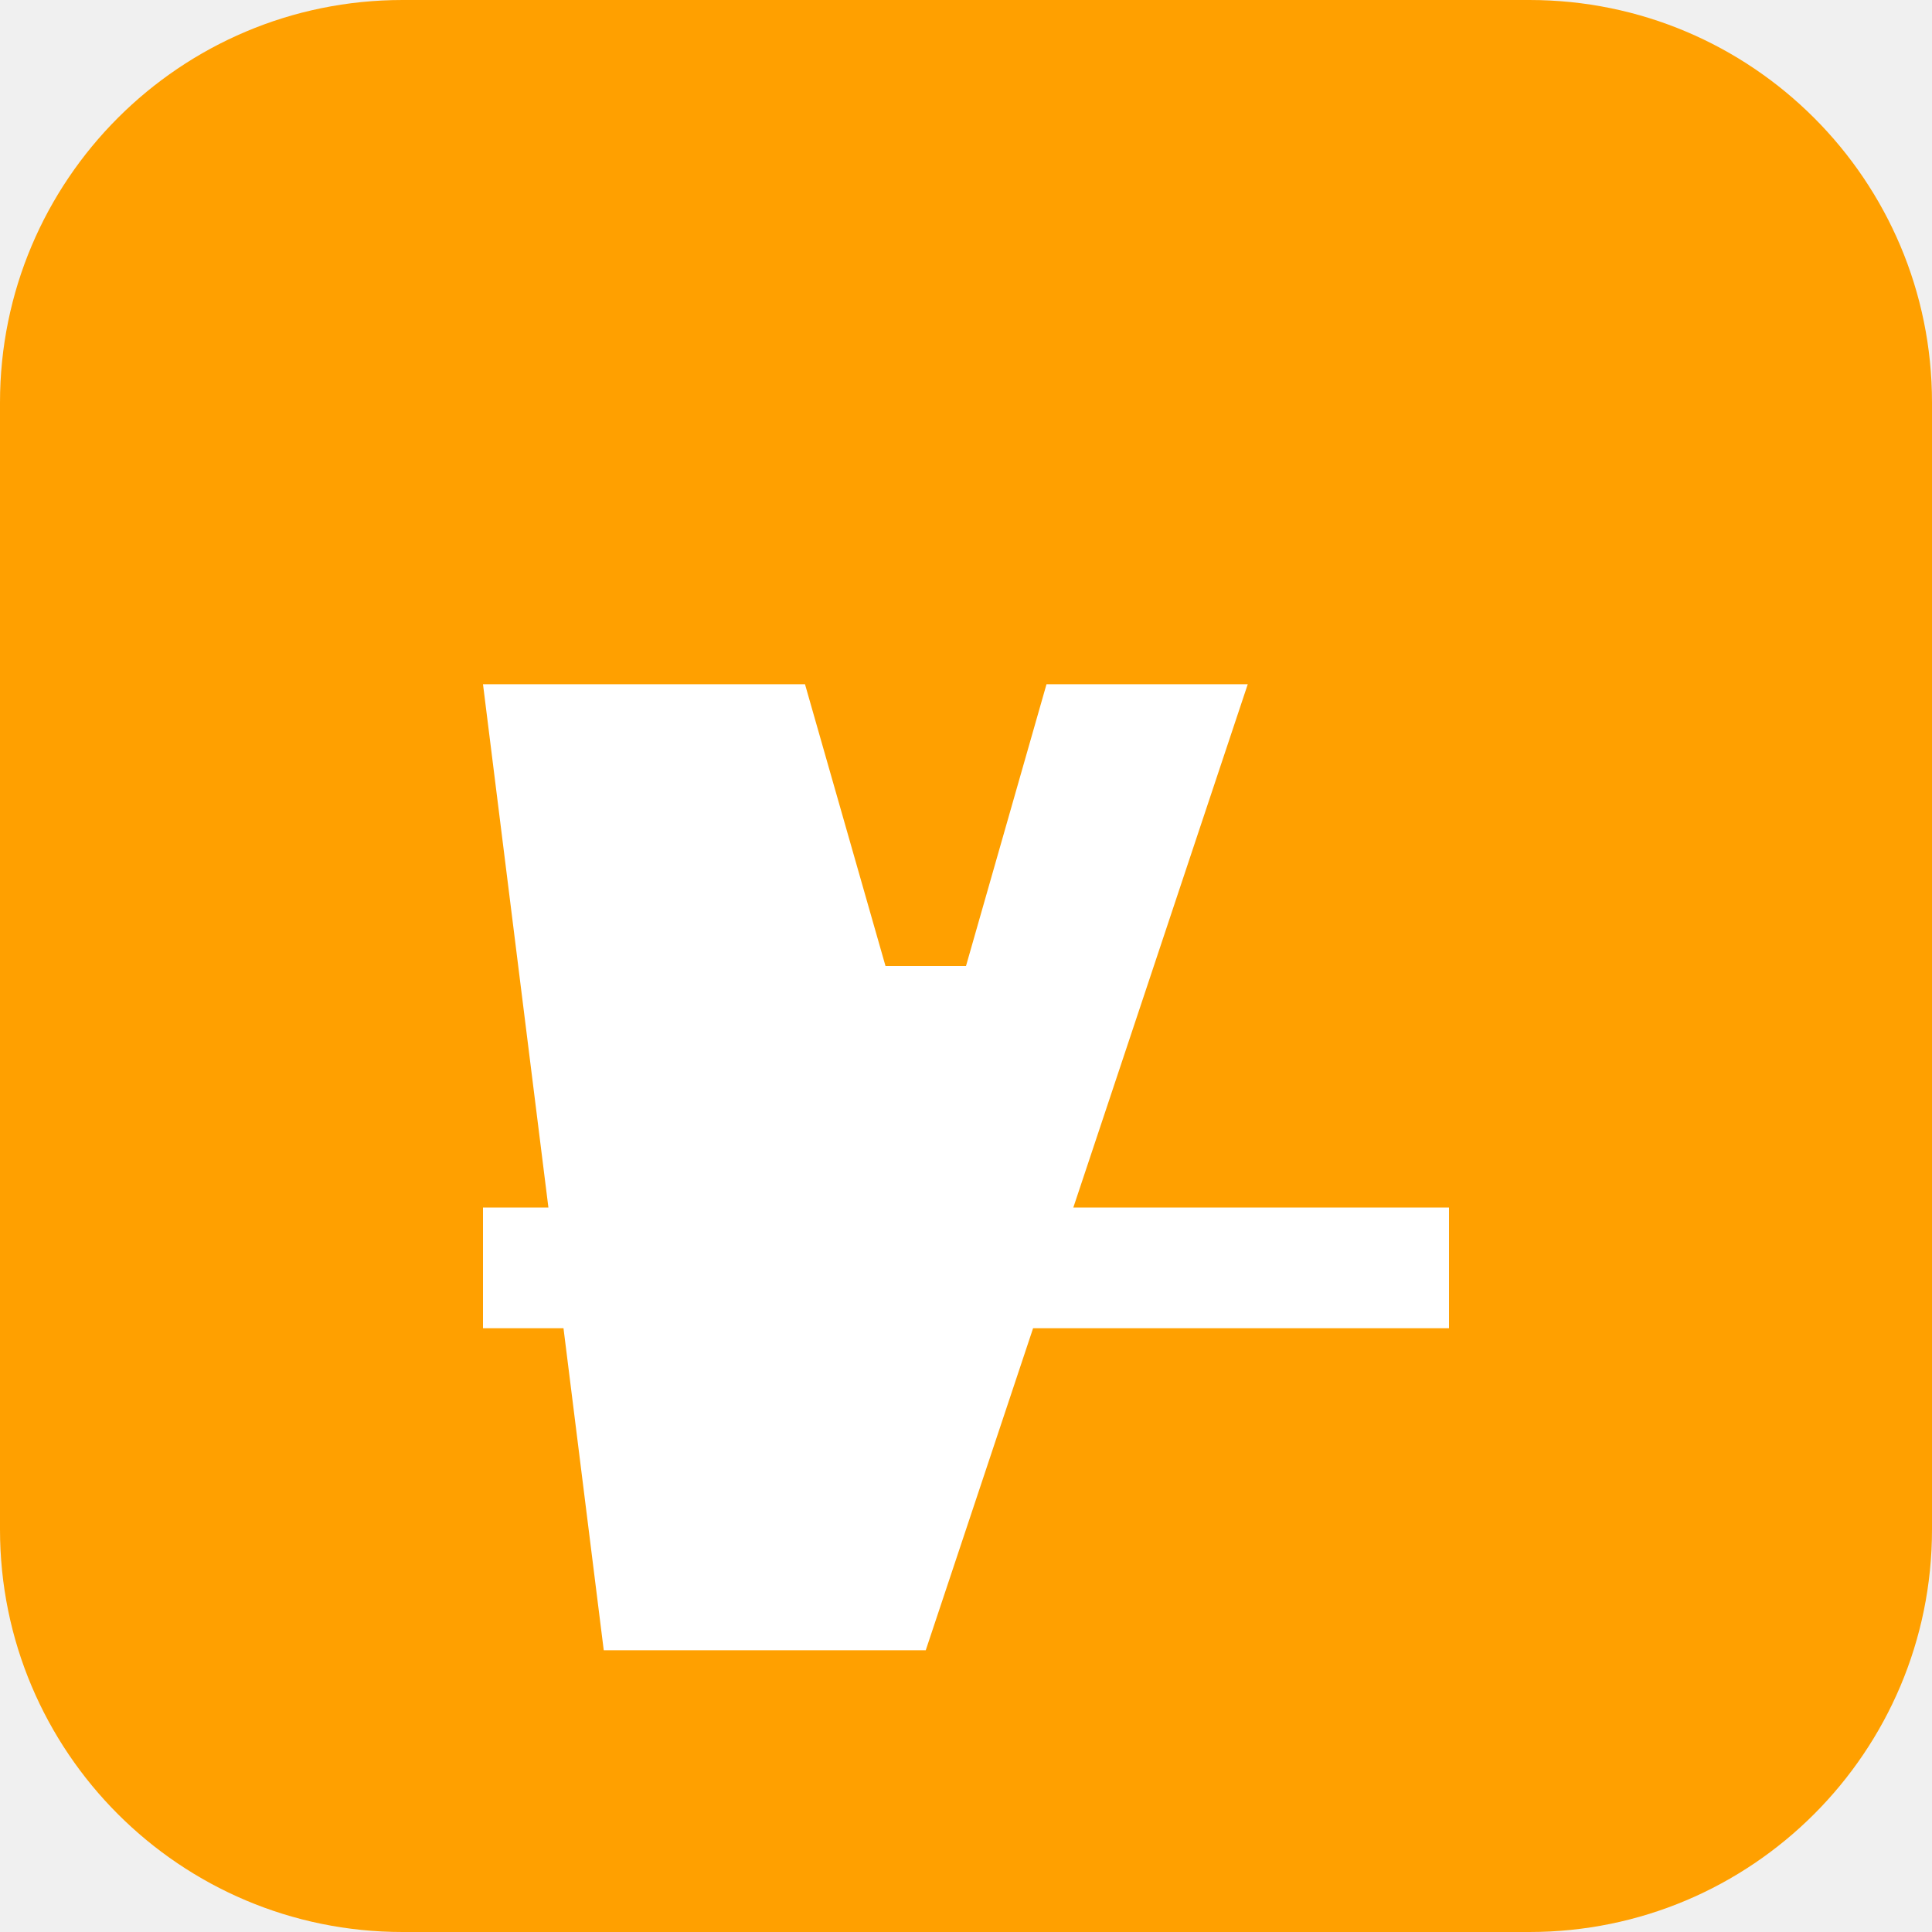
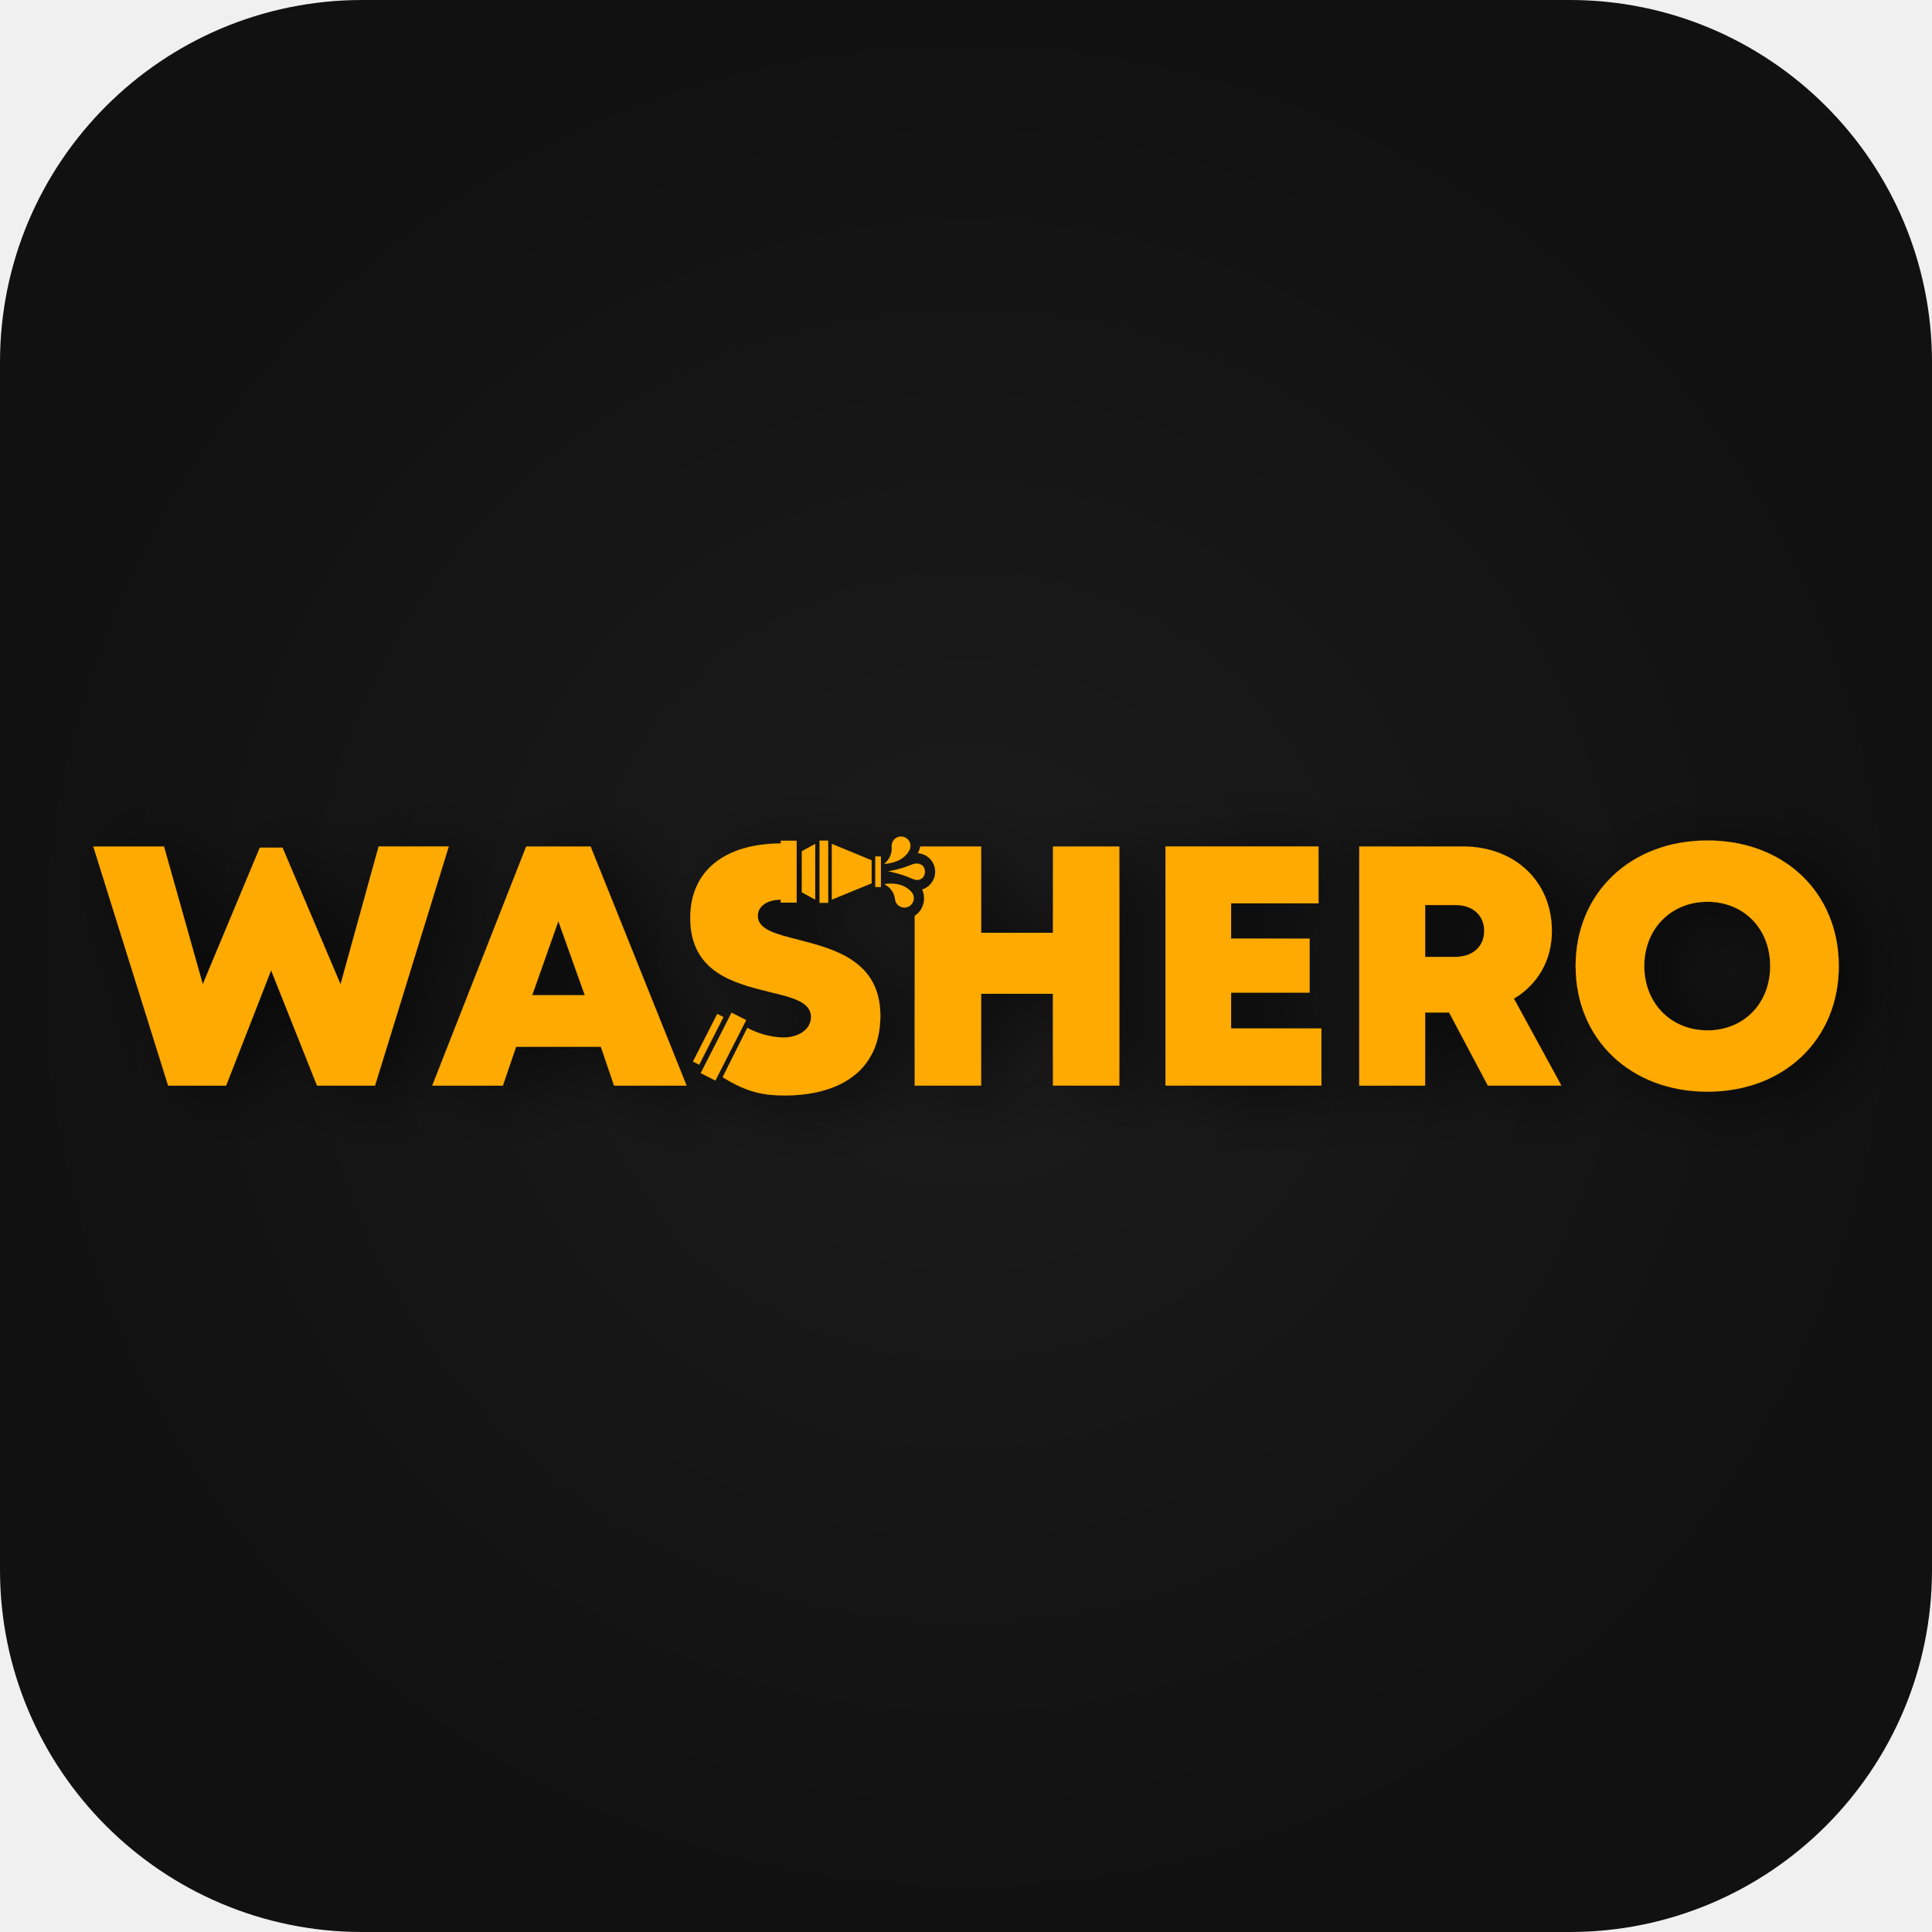
- <svg xmlns="http://www.w3.org/2000/svg" viewBox="0 0 192 192" fill="none">
-   <rect width="192" height="192" rx="40" fill="#FFA000" />
-   <path d="M48 120h96v12H48v-12zm12-52h20l8 28h8l8-28h20l-32 96H60l-12-96z" fill="#fff" />
+ <svg xmlns="http://www.w3.org/2000/svg" id="Capa_1" data-name="Capa 1" viewBox="0 0 512 512">
+   <defs>
+     <style>
+       .cls-1 {
+         filter: url(#drop-shadow-1);
+       }
+ 
+       .cls-2 {
+         fill: #fa0;
+       }
+ 
+       .cls-3 {
+         fill: url(#Degradado_sin_nombre_23);
+       }
+     </style>
+     <radialGradient id="Degradado_sin_nombre_23" data-name="Degradado sin nombre 23" cx="256" cy="256" fx="256" fy="256" r="256" gradientUnits="userSpaceOnUse">
+       <stop offset="0" stop-color="#1c1c1c" />
+       <stop offset="1" stop-color="#111" />
+     </radialGradient>
+     <filter id="drop-shadow-1" x="4" y="196" width="518" height="124" filterUnits="userSpaceOnUse">
+       <feOffset dx="7" dy="2" />
+       <feGaussianBlur result="blur" stdDeviation="9" />
+       <feFlood flood-color="#000" flood-opacity=".56" />
+       <feComposite in2="blur" operator="in" />
+       <feComposite in="SourceGraphic" />
+     </filter>
+   </defs>
+   <rect class="cls-3" width="512" height="512" rx="96" ry="96" />
+   <g class="cls-1">
+     <path class="cls-2" d="M118.93,224.32l-19.55,63.39h-15.37l-12.16-30.59-11.93,30.59h-15.37l-19.84-63.39h18.75l10.28,36.53,15.1-36.22h6.04l15.37,36.24,10.08-36.56h18.6Z" />
+     <path class="cls-2" d="M159.24,277.41h-22.47l-3.51,10.3h-18.72l24.9-63.39h17.07l25.45,63.39h-19.23l-3.5-10.3h0ZM147.97,244.1l-6.94,19.64h13.95s-7.01-19.64-7.01-19.64Z" />
+     <path class="cls-2" d="M350.19,272.55v15.15h-41.33v-63.39h40.56v15.09h-23.17v9.34h20.82v14.32h-20.82v9.49h23.94Z" />
+     <path class="cls-2" d="M384,268.31h-6.33v19.4h-17.46v-63.39h27.48c13.66,0,23.57,9.18,23.57,22.43,0,7.78-3.8,14.15-10.06,17.9l12.59,23.05h-19.49l-10.28-19.4h-.02ZM377.67,253.59h7.97c4.88,0,7.69-2.94,7.69-6.9s-2.81-6.86-7.69-6.86h-7.97v13.76Z" />
+     <path class="cls-2" d="M452.48,289.31c-20.38,0-34.92-13.92-34.92-33.29s14.54-33.29,34.92-33.29,34.82,13.87,34.82,33.29-14.49,33.29-34.82,33.29h0ZM452.48,273.06c9.65,0,16.63-7.13,16.63-17.04s-6.98-17.04-16.63-17.04-16.73,7.18-16.73,17.04,7.09,17.04,16.73,17.04h0Z" />
+     <rect class="cls-2" x="182.74" y="275.19" width="17.97" height="4.35" transform="translate(-142.45 322.27) rotate(-63)" />
+     <rect class="cls-2" x="180.61" y="274.51" width="14.15" height="1.84" transform="translate(-142.93 317.61) rotate(-63)" />
+     <g>
+       <path class="cls-2" d="M211.63,249.06c-6-1.51-10.8-2.7-10.8-6.32,0-2.95,2.96-4.31,6.07-4.33v.79h4.22v-16.4h-4.22v.71c-14.87.09-23.98,7.26-23.98,19.74,0,14.51,11.76,17.33,20.98,19.62,6.07,1.47,11.03,2.63,11.03,6.63,0,3.48-3.52,5.44-7.19,5.44-4,0-7.5-1.38-9.7-2.54l-6.54,13.06c6.7,4.22,11.23,4.82,16.3,4.86,14.81,0,25.5-6.59,25.5-21.14s-12.27-17.69-21.65-20.11Z" />
+       <rect class="cls-2" x="217.19" y="222.77" width="2.29" height="16.48" />
+       <rect class="cls-2" x="231.96" y="226.96" width="1.49" height="8.12" />
+       <polygon class="cls-2" points="230.99 227.99 220.44 223.64 220.44 238.4 230.99 234.08 230.99 227.99" />
+       <polygon class="cls-2" points="216.03 231.02 216.03 223.64 212.49 225.58 212.49 231.02 212.49 236.45 216.03 238.4 216.03 231.02" />
+       <path class="cls-2" d="M244.31,229.29c-.95-.66-1.85-.51-2.92-.07-.7.29-2.96,1.2-6,1.67,0,0,3.55.69,6.12,1.88,1.01.47,1.89.64,2.73.05,1.13-.78,1.19-2.76.07-3.53Z" />
+       <path class="cls-2" d="M240.88,225.53c.14-.22.25-.46.32-.73.35-1.33-.45-2.69-1.78-3.04-1.33-.35-2.69.45-3.04,1.78-.07.26-.09.54-.08.8h-.02s.52,2.52-1.94,4.58c0,0,4.57,0,6.54-3.39Z" />
+       <path class="cls-2" d="M241.91,236.92c-.12-.24-.28-.46-.46-.64-2.63-2.92-7.1-1.97-7.1-1.97,2.84,1.5,2.84,4.07,2.84,4.07h.02c.03.26.11.51.23.76.61,1.23,2.1,1.73,3.34,1.12,1.23-.61,1.73-2.1,1.12-3.34h0Z" />
+     </g>
+     <path class="cls-2" d="M279.04,224.32v22.87h-19.02v-22.87h-16.16c-.11.63-.31,1.23-.62,1.78,2.56.17,4.6,2.31,4.6,4.92,0,2.21-1.46,4.09-3.46,4.71.63,1.37.71,2.98.09,4.49-.44,1.06-1.17,1.91-2.07,2.5v44.98h17.61v-24.33h19.02v24.33h17.61v-63.38h-17.61,0Z" />
+   </g>
</svg>
